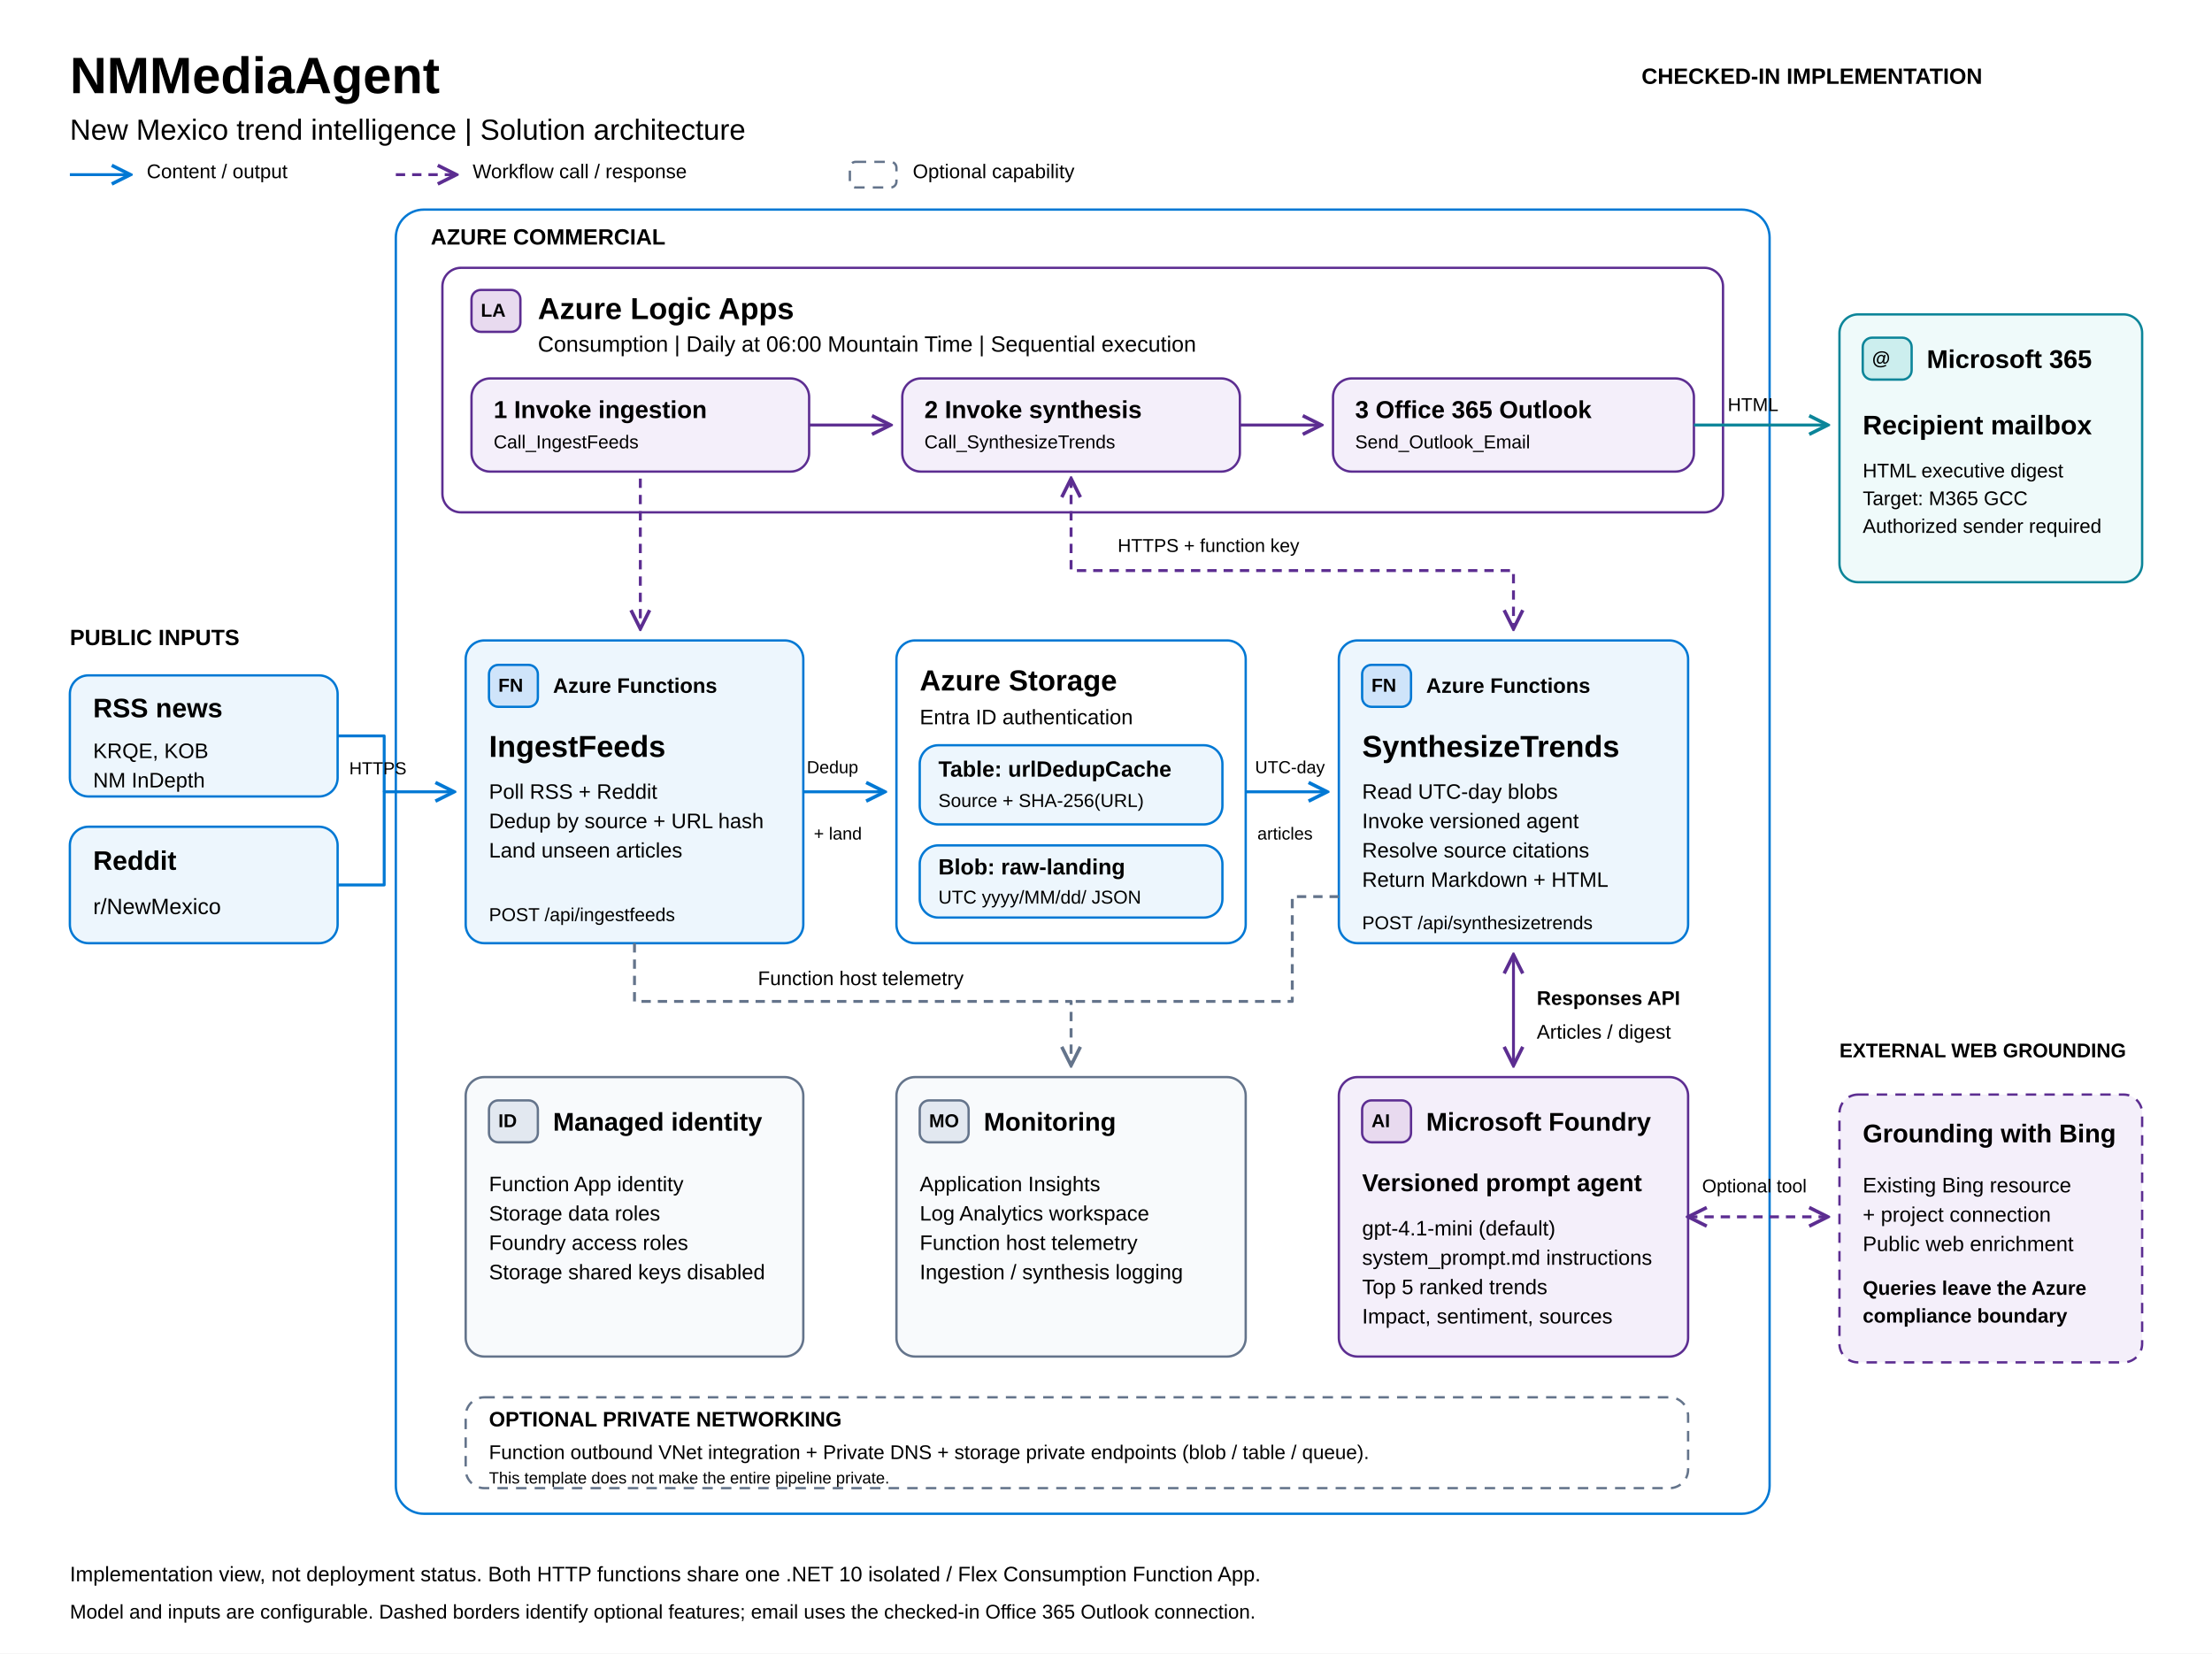
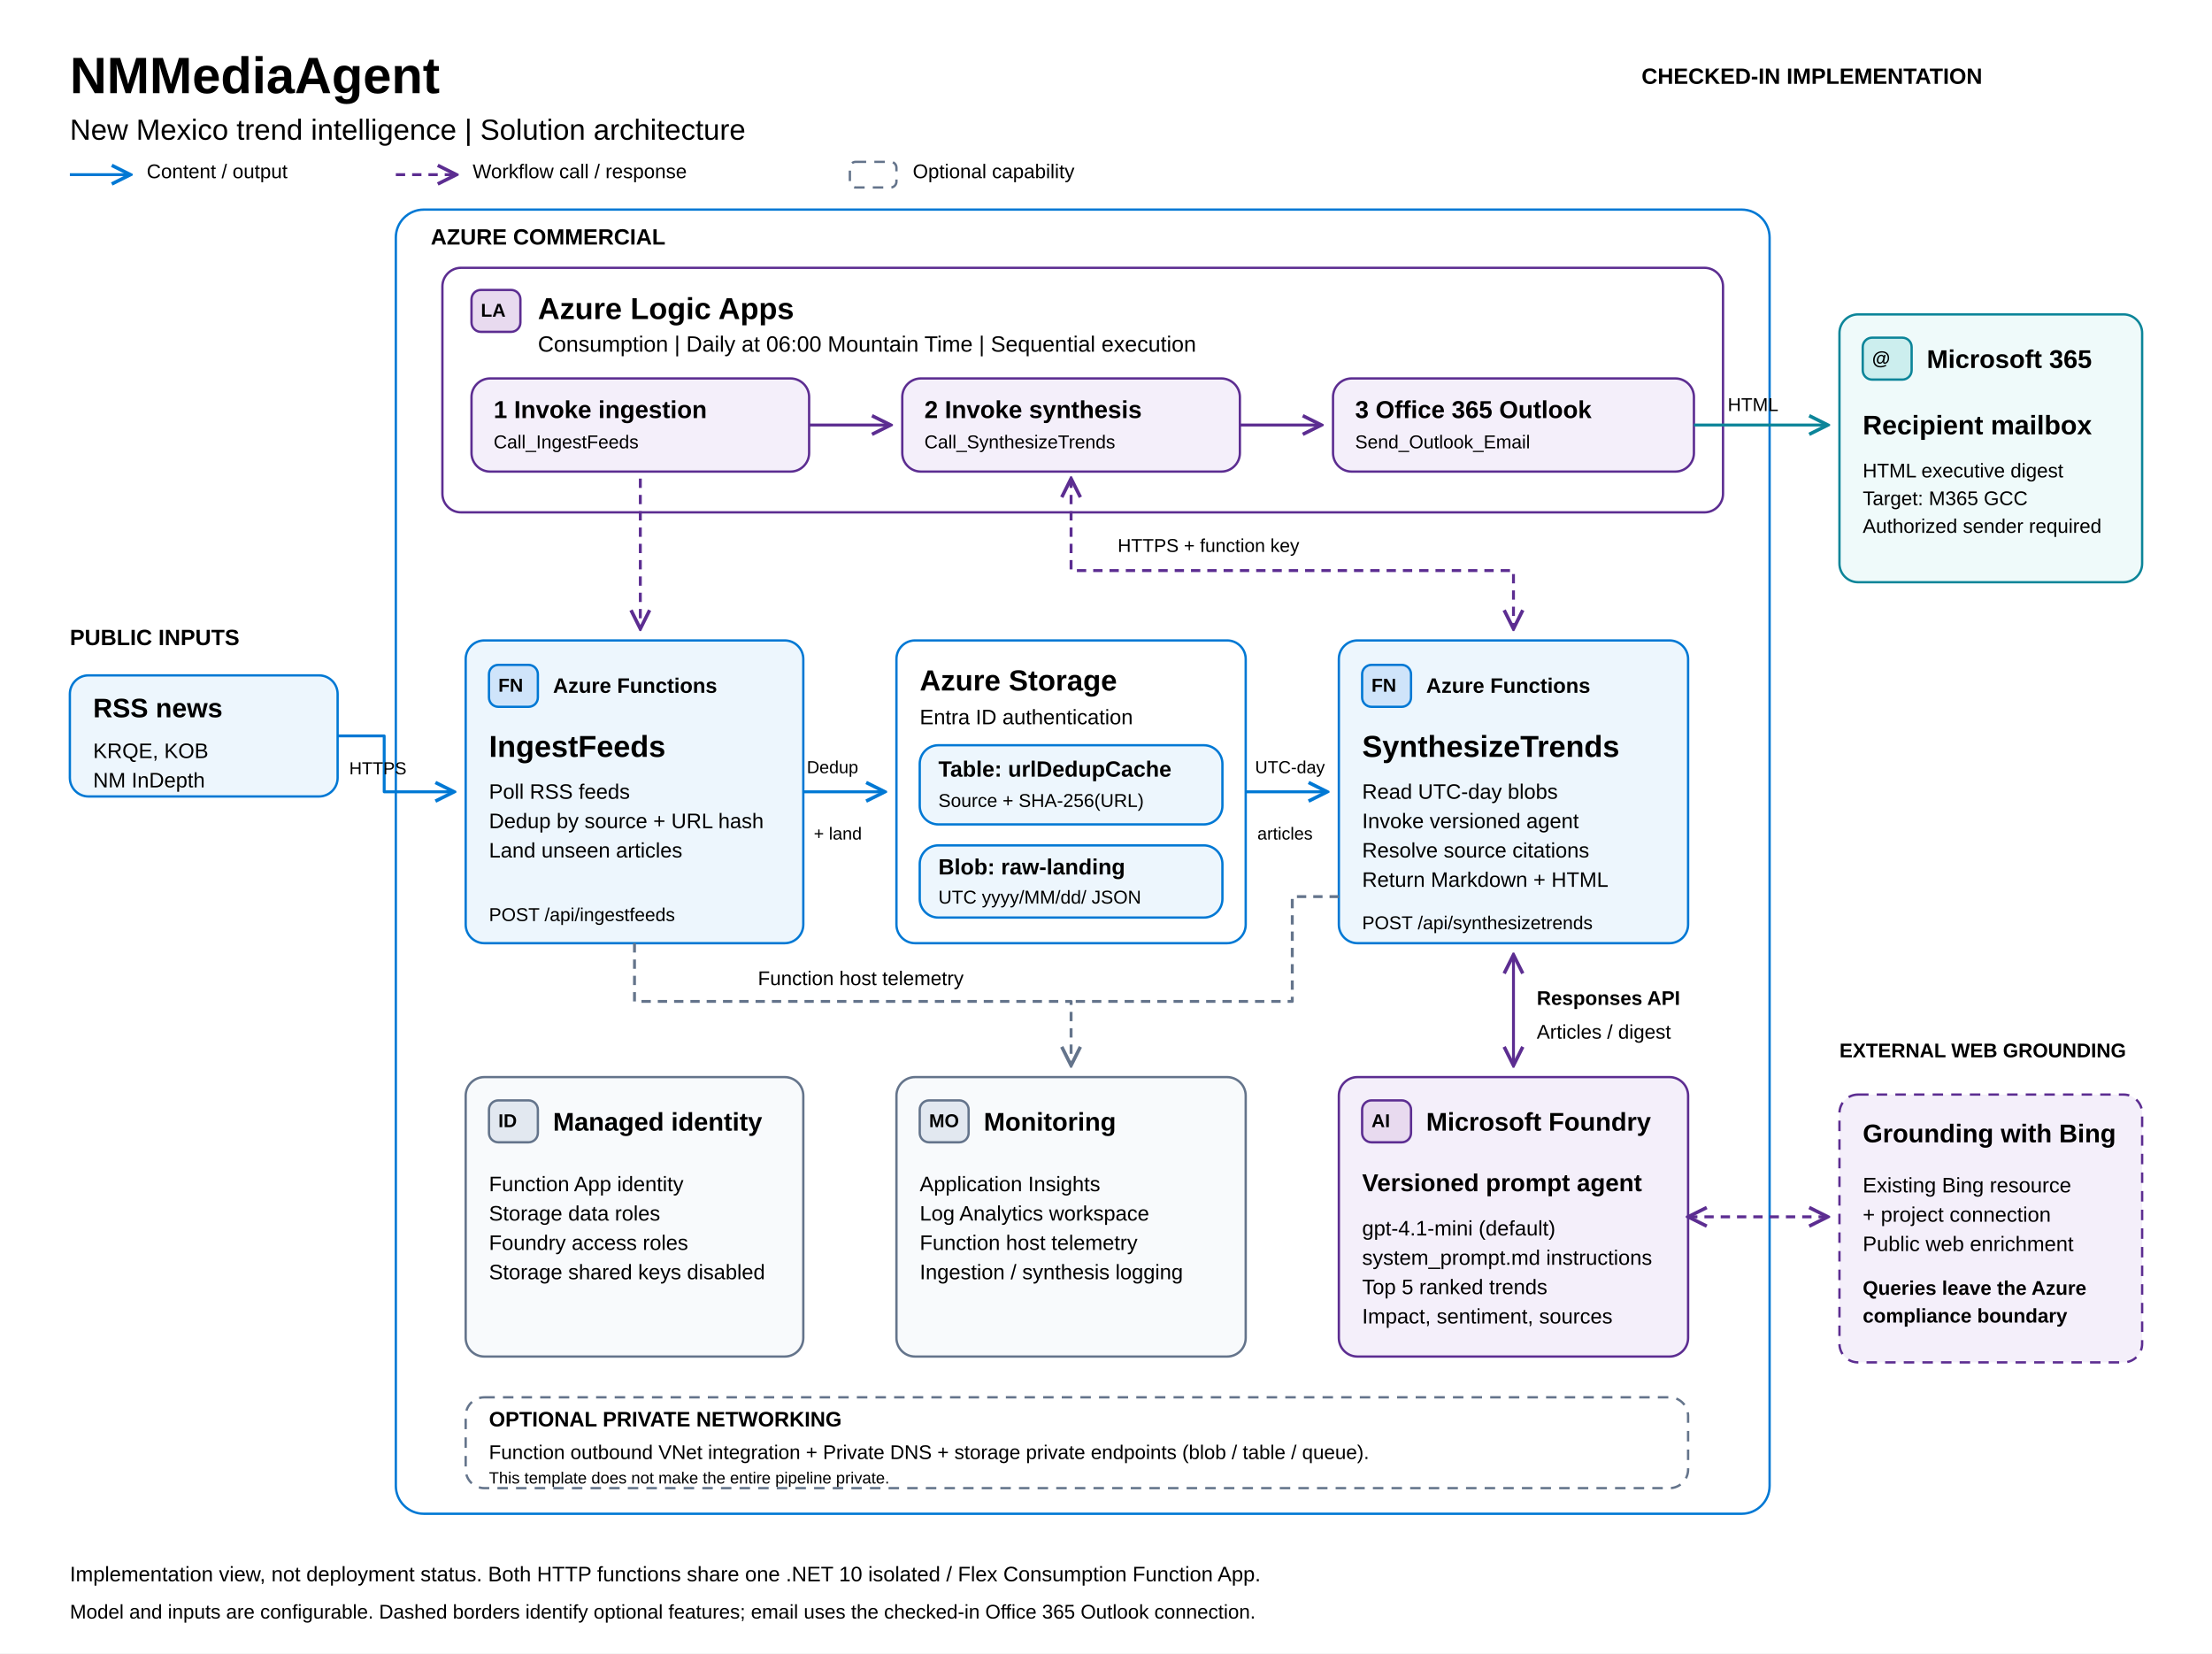
<svg xmlns="http://www.w3.org/2000/svg" width="1900" height="1420" viewBox="0 0 1900 1420" role="img" aria-labelledby="title desc">
  <defs>
    <marker id="arrow-0078D4" viewBox="0 0 10 10" refX="9" refY="5" markerWidth="8" markerHeight="8" orient="auto-start-reverse">
      <path d="M 1 1 L 9 5 L 1 9" fill="none" stroke="#0078D4" stroke-width="1.5" />
    </marker>
    <marker id="arrow-5C2D91" viewBox="0 0 10 10" refX="9" refY="5" markerWidth="8" markerHeight="8" orient="auto-start-reverse">
      <path d="M 1 1 L 9 5 L 1 9" fill="none" stroke="#5C2D91" stroke-width="1.5" />
    </marker>
    <marker id="arrow-0C8599" viewBox="0 0 10 10" refX="9" refY="5" markerWidth="8" markerHeight="8" orient="auto-start-reverse">
      <path d="M 1 1 L 9 5 L 1 9" fill="none" stroke="#0C8599" stroke-width="1.5" />
    </marker>
    <marker id="arrow-64748B" viewBox="0 0 10 10" refX="9" refY="5" markerWidth="8" markerHeight="8" orient="auto-start-reverse">
      <path d="M 1 1 L 9 5 L 1 9" fill="none" stroke="#64748B" stroke-width="1.5" />
    </marker>
  </defs>
  <rect width="1900" height="1420" fill="#FFFFFF" />
  <g font-family="Segoe UI, Arial, sans-serif">
    <rect id="nm-000" x="340" y="180" width="1180" height="1120" rx="24" fill="none" stroke="#0078D4" stroke-width="2" />
    <rect id="nm-001" x="380" y="230" width="1100" height="210" rx="16" fill="none" stroke="#5C2D91" stroke-width="2" />
    <rect id="nm-002" x="770" y="550" width="300" height="260" rx="16" fill="none" stroke="#0078D4" stroke-width="2" />
    <rect id="nm-003" x="400" y="1200" width="1050" height="78" rx="16" fill="none" stroke="#64748B" stroke-width="2" stroke-dasharray="9 7" />
    <rect id="nm-004" x="60" y="580" width="230" height="104" rx="16" fill="#EDF6FD" stroke="#0078D4" stroke-width="2" />
-     <rect id="nm-005" x="60" y="710" width="230" height="100" rx="16" fill="#EDF6FD" stroke="#0078D4" stroke-width="2" />
-     <rect id="nm-006" x="400" y="550" width="290" height="260" rx="16" fill="#EDF6FD" stroke="#0078D4" stroke-width="2" />
-     <rect id="nm-007" x="790" y="640" width="260" height="68" rx="16" fill="#EDF6FD" stroke="#0078D4" stroke-width="2" />
-     <rect id="nm-008" x="790" y="726" width="260" height="62" rx="16" fill="#EDF6FD" stroke="#0078D4" stroke-width="2" />
-     <rect id="nm-009" x="1150" y="550" width="300" height="260" rx="16" fill="#EDF6FD" stroke="#0078D4" stroke-width="2" />
-     <rect id="nm-010" x="1150" y="925" width="300" height="240" rx="16" fill="#F4EFFA" stroke="#5C2D91" stroke-width="2" />
-     <rect id="nm-011" x="400" y="925" width="290" height="240" rx="16" fill="#F8FAFC" stroke="#64748B" stroke-width="2" />
-     <rect id="nm-012" x="770" y="925" width="300" height="240" rx="16" fill="#F8FAFC" stroke="#64748B" stroke-width="2" />
-     <rect id="nm-013" x="1580" y="270" width="260" height="230" rx="16" fill="#EFFAFA" stroke="#0C8599" stroke-width="2" />
-     <rect id="nm-014" x="1580" y="940" width="260" height="230" rx="16" fill="#F4EFFA" stroke="#5C2D91" stroke-width="2" stroke-dasharray="9 7" />
-     <rect id="nm-015" x="405" y="325" width="290" height="80" rx="16" fill="#F4EFFA" stroke="#5C2D91" stroke-width="2" />
-     <rect id="nm-016" x="775" y="325" width="290" height="80" rx="16" fill="#F4EFFA" stroke="#5C2D91" stroke-width="2" />
-     <rect id="nm-017" x="1145" y="325" width="310" height="80" rx="16" fill="#F4EFFA" stroke="#5C2D91" stroke-width="2" />
-     <polyline id="nm-018" points="695,365 765,365" fill="none" stroke="#5C2D91" stroke-width="2.5" stroke-linejoin="round" marker-end="url(#arrow-5C2D91)" />
-     <polyline id="nm-019" points="1065,365 1135,365" fill="none" stroke="#5C2D91" stroke-width="2.5" stroke-linejoin="round" marker-end="url(#arrow-5C2D91)" />
-     <polyline id="nm-020" points="550,411 550,540" fill="none" stroke="#5C2D91" stroke-width="2.5" stroke-linejoin="round" stroke-dasharray="8 6" marker-end="url(#arrow-5C2D91)" />
-     <polyline id="nm-021" points="920,411 920,490 1300,490 1300,540" fill="none" stroke="#5C2D91" stroke-width="2.5" stroke-linejoin="round" stroke-dasharray="8 6" marker-end="url(#arrow-5C2D91)" marker-start="url(#arrow-5C2D91)" />
-     <polyline id="nm-022" points="1455,365 1570,365" fill="none" stroke="#0C8599" stroke-width="2.5" stroke-linejoin="round" marker-end="url(#arrow-0C8599)" />
-     <polyline id="nm-023" points="290,632 330,632 330,680" fill="none" stroke="#0078D4" stroke-width="2.5" stroke-linejoin="round" />
-     <polyline id="nm-024" points="290,760 330,760 330,680 390,680" fill="none" stroke="#0078D4" stroke-width="2.5" stroke-linejoin="round" marker-end="url(#arrow-0078D4)" />
-     <polyline id="nm-025" points="690,680 760,680" fill="none" stroke="#0078D4" stroke-width="2.5" stroke-linejoin="round" marker-end="url(#arrow-0078D4)" />
-     <polyline id="nm-026" points="1070,680 1140,680" fill="none" stroke="#0078D4" stroke-width="2.5" stroke-linejoin="round" marker-end="url(#arrow-0078D4)" />
-     <polyline id="nm-027" points="1300,820 1300,915" fill="none" stroke="#5C2D91" stroke-width="2.5" stroke-linejoin="round" marker-end="url(#arrow-5C2D91)" marker-start="url(#arrow-5C2D91)" />
-     <polyline id="nm-028" points="1450,1045 1570,1045" fill="none" stroke="#5C2D91" stroke-width="2.5" stroke-linejoin="round" stroke-dasharray="8 6" marker-end="url(#arrow-5C2D91)" marker-start="url(#arrow-5C2D91)" />
-     <polyline id="nm-029" points="545,810 545,860 920,860 920,915" fill="none" stroke="#64748B" stroke-width="2.5" stroke-linejoin="round" stroke-dasharray="8 6" marker-end="url(#arrow-64748B)" />
-     <polyline id="nm-030" points="1150,770 1110,770 1110,860 920,860" fill="none" stroke="#64748B" stroke-width="2.5" stroke-linejoin="round" stroke-dasharray="8 6" />
-     <text id="nm-031" x="60" y="80" font-size="44" font-weight="700" fill="#000000">
+     <rect id="nm-005" x="400" y="550" width="290" height="260" rx="16" fill="#EDF6FD" stroke="#0078D4" stroke-width="2" />
+     <rect id="nm-006" x="790" y="640" width="260" height="68" rx="16" fill="#EDF6FD" stroke="#0078D4" stroke-width="2" />
+     <rect id="nm-007" x="790" y="726" width="260" height="62" rx="16" fill="#EDF6FD" stroke="#0078D4" stroke-width="2" />
+     <rect id="nm-008" x="1150" y="550" width="300" height="260" rx="16" fill="#EDF6FD" stroke="#0078D4" stroke-width="2" />
+     <rect id="nm-009" x="1150" y="925" width="300" height="240" rx="16" fill="#F4EFFA" stroke="#5C2D91" stroke-width="2" />
+     <rect id="nm-010" x="400" y="925" width="290" height="240" rx="16" fill="#F8FAFC" stroke="#64748B" stroke-width="2" />
+     <rect id="nm-011" x="770" y="925" width="300" height="240" rx="16" fill="#F8FAFC" stroke="#64748B" stroke-width="2" />
+     <rect id="nm-012" x="1580" y="270" width="260" height="230" rx="16" fill="#EFFAFA" stroke="#0C8599" stroke-width="2" />
+     <rect id="nm-013" x="1580" y="940" width="260" height="230" rx="16" fill="#F4EFFA" stroke="#5C2D91" stroke-width="2" stroke-dasharray="9 7" />
+     <rect id="nm-014" x="405" y="325" width="290" height="80" rx="16" fill="#F4EFFA" stroke="#5C2D91" stroke-width="2" />
+     <rect id="nm-015" x="775" y="325" width="290" height="80" rx="16" fill="#F4EFFA" stroke="#5C2D91" stroke-width="2" />
+     <rect id="nm-016" x="1145" y="325" width="310" height="80" rx="16" fill="#F4EFFA" stroke="#5C2D91" stroke-width="2" />
+     <polyline id="nm-017" points="695,365 765,365" fill="none" stroke="#5C2D91" stroke-width="2.5" stroke-linejoin="round" marker-end="url(#arrow-5C2D91)" />
+     <polyline id="nm-018" points="1065,365 1135,365" fill="none" stroke="#5C2D91" stroke-width="2.5" stroke-linejoin="round" marker-end="url(#arrow-5C2D91)" />
+     <polyline id="nm-019" points="550,411 550,540" fill="none" stroke="#5C2D91" stroke-width="2.5" stroke-linejoin="round" stroke-dasharray="8 6" marker-end="url(#arrow-5C2D91)" />
+     <polyline id="nm-020" points="920,411 920,490 1300,490 1300,540" fill="none" stroke="#5C2D91" stroke-width="2.5" stroke-linejoin="round" stroke-dasharray="8 6" marker-end="url(#arrow-5C2D91)" marker-start="url(#arrow-5C2D91)" />
+     <polyline id="nm-021" points="1455,365 1570,365" fill="none" stroke="#0C8599" stroke-width="2.5" stroke-linejoin="round" marker-end="url(#arrow-0C8599)" />
+     <polyline id="nm-022" points="290,632 330,632 330,680 390,680" fill="none" stroke="#0078D4" stroke-width="2.5" stroke-linejoin="round" marker-end="url(#arrow-0078D4)" />
+     <polyline id="nm-023" points="690,680 760,680" fill="none" stroke="#0078D4" stroke-width="2.5" stroke-linejoin="round" marker-end="url(#arrow-0078D4)" />
+     <polyline id="nm-024" points="1070,680 1140,680" fill="none" stroke="#0078D4" stroke-width="2.5" stroke-linejoin="round" marker-end="url(#arrow-0078D4)" />
+     <polyline id="nm-025" points="1300,820 1300,915" fill="none" stroke="#5C2D91" stroke-width="2.5" stroke-linejoin="round" marker-end="url(#arrow-5C2D91)" marker-start="url(#arrow-5C2D91)" />
+     <polyline id="nm-026" points="1450,1045 1570,1045" fill="none" stroke="#5C2D91" stroke-width="2.5" stroke-linejoin="round" stroke-dasharray="8 6" marker-end="url(#arrow-5C2D91)" marker-start="url(#arrow-5C2D91)" />
+     <polyline id="nm-027" points="545,810 545,860 920,860 920,915" fill="none" stroke="#64748B" stroke-width="2.5" stroke-linejoin="round" stroke-dasharray="8 6" marker-end="url(#arrow-64748B)" />
+     <polyline id="nm-028" points="1150,770 1110,770 1110,860 920,860" fill="none" stroke="#64748B" stroke-width="2.5" stroke-linejoin="round" stroke-dasharray="8 6" />
+     <text id="nm-029" x="60" y="80" font-size="44" font-weight="700" fill="#000000">
      <tspan x="60" dy="0">NMMediaAgent</tspan>
    </text>
-     <text id="nm-032" x="60" y="120" font-size="25" font-weight="400" fill="#000000">
+     <text id="nm-030" x="60" y="120" font-size="25" font-weight="400" fill="#000000">
      <tspan x="60" dy="0">New Mexico trend intelligence | Solution architecture</tspan>
    </text>
-     <text id="nm-033" x="1410" y="72" font-size="19" font-weight="700" fill="#000000">
+     <text id="nm-031" x="1410" y="72" font-size="19" font-weight="700" fill="#000000">
      <tspan x="1410" dy="0">CHECKED-IN IMPLEMENTATION</tspan>
    </text>
-     <polyline id="nm-034" points="60,150 112,150" fill="none" stroke="#0078D4" stroke-width="2.5" stroke-linejoin="round" marker-end="url(#arrow-0078D4)" />
-     <text id="nm-035" x="126" y="153" font-size="17" font-weight="400" fill="#000000">
+     <polyline id="nm-032" points="60,150 112,150" fill="none" stroke="#0078D4" stroke-width="2.5" stroke-linejoin="round" marker-end="url(#arrow-0078D4)" />
+     <text id="nm-033" x="126" y="153" font-size="17" font-weight="400" fill="#000000">
      <tspan x="126" dy="0">Content / output</tspan>
    </text>
-     <polyline id="nm-036" points="340,150 392,150" fill="none" stroke="#5C2D91" stroke-width="2.5" stroke-linejoin="round" stroke-dasharray="8 6" marker-end="url(#arrow-5C2D91)" />
-     <text id="nm-037" x="406" y="153" font-size="17" font-weight="400" fill="#000000">
+     <polyline id="nm-034" points="340,150 392,150" fill="none" stroke="#5C2D91" stroke-width="2.5" stroke-linejoin="round" stroke-dasharray="8 6" marker-end="url(#arrow-5C2D91)" />
+     <text id="nm-035" x="406" y="153" font-size="17" font-weight="400" fill="#000000">
      <tspan x="406" dy="0">Workflow call / response</tspan>
    </text>
-     <rect id="nm-038" x="730" y="139" width="40" height="22" rx="5" fill="none" stroke="#64748B" stroke-width="2" stroke-dasharray="9 7" />
-     <text id="nm-039" x="784" y="153" font-size="17" font-weight="400" fill="#000000">
+     <rect id="nm-036" x="730" y="139" width="40" height="22" rx="5" fill="none" stroke="#64748B" stroke-width="2" stroke-dasharray="9 7" />
+     <text id="nm-037" x="784" y="153" font-size="17" font-weight="400" fill="#000000">
      <tspan x="784" dy="0">Optional capability</tspan>
    </text>
-     <text id="nm-040" x="370" y="210" font-size="19" font-weight="700" fill="#000000">
+     <text id="nm-038" x="370" y="210" font-size="19" font-weight="700" fill="#000000">
      <tspan x="370" dy="0">AZURE COMMERCIAL</tspan>
    </text>
-     <rect id="nm-041" x="405" y="249" width="42" height="36" rx="8" fill="#E8DAEF" stroke="#5C2D91" stroke-width="2" />
-     <text id="nm-042" x="413" y="272" font-size="16" font-weight="700" fill="#000000">
+     <rect id="nm-039" x="405" y="249" width="42" height="36" rx="8" fill="#E8DAEF" stroke="#5C2D91" stroke-width="2" />
+     <text id="nm-040" x="413" y="272" font-size="16" font-weight="700" fill="#000000">
      <tspan x="413" dy="0">LA</tspan>
    </text>
-     <text id="nm-043" x="462" y="274" font-size="26" font-weight="700" fill="#000000">
+     <text id="nm-041" x="462" y="274" font-size="26" font-weight="700" fill="#000000">
      <tspan x="462" dy="0">Azure Logic Apps</tspan>
    </text>
-     <text id="nm-044" x="462" y="302" font-size="19" font-weight="400" fill="#000000">
+     <text id="nm-042" x="462" y="302" font-size="19" font-weight="400" fill="#000000">
      <tspan x="462" dy="0">Consumption | Daily at 06:00 Mountain Time | Sequential execution</tspan>
    </text>
-     <text id="nm-045" x="424" y="359" font-size="21" font-weight="700" fill="#000000" data-region="405,325,290,80">
+     <text id="nm-043" x="424" y="359" font-size="21" font-weight="700" fill="#000000" data-region="405,325,290,80">
      <tspan x="424" dy="0">1  Invoke ingestion</tspan>
    </text>
-     <text id="nm-046" x="424" y="385" font-size="16" font-weight="400" fill="#000000" data-region="405,325,290,80">
+     <text id="nm-044" x="424" y="385" font-size="16" font-weight="400" fill="#000000" data-region="405,325,290,80">
      <tspan x="424" dy="0">Call_IngestFeeds</tspan>
    </text>
-     <text id="nm-047" x="794" y="359" font-size="21" font-weight="700" fill="#000000" data-region="775,325,290,80">
+     <text id="nm-045" x="794" y="359" font-size="21" font-weight="700" fill="#000000" data-region="775,325,290,80">
      <tspan x="794" dy="0">2  Invoke synthesis</tspan>
    </text>
-     <text id="nm-048" x="794" y="385" font-size="16" font-weight="400" fill="#000000" data-region="775,325,290,80">
+     <text id="nm-046" x="794" y="385" font-size="16" font-weight="400" fill="#000000" data-region="775,325,290,80">
      <tspan x="794" dy="0">Call_SynthesizeTrends</tspan>
    </text>
-     <text id="nm-049" x="1164" y="359" font-size="21" font-weight="700" fill="#000000" data-region="1145,325,310,80">
+     <text id="nm-047" x="1164" y="359" font-size="21" font-weight="700" fill="#000000" data-region="1145,325,310,80">
      <tspan x="1164" dy="0">3  Office 365 Outlook</tspan>
    </text>
-     <text id="nm-050" x="1164" y="385" font-size="16" font-weight="400" fill="#000000" data-region="1145,325,310,80">
+     <text id="nm-048" x="1164" y="385" font-size="16" font-weight="400" fill="#000000" data-region="1145,325,310,80">
      <tspan x="1164" dy="0">Send_Outlook_Email</tspan>
    </text>
-     <text id="nm-051" x="960" y="474" font-size="16" font-weight="400" fill="#000000">
+     <text id="nm-049" x="960" y="474" font-size="16" font-weight="400" fill="#000000">
      <tspan x="960" dy="0">HTTPS + function key</tspan>
    </text>
-     <text id="nm-052" x="1484" y="353" font-size="16" font-weight="400" fill="#000000">
+     <text id="nm-050" x="1484" y="353" font-size="16" font-weight="400" fill="#000000">
      <tspan x="1484" dy="0">HTML</tspan>
    </text>
-     <text id="nm-053" x="60" y="554" font-size="19" font-weight="700" fill="#000000">
+     <text id="nm-051" x="60" y="554" font-size="19" font-weight="700" fill="#000000">
      <tspan x="60" dy="0">PUBLIC INPUTS</tspan>
    </text>
-     <text id="nm-054" x="80" y="616" font-size="23" font-weight="700" fill="#000000" data-region="60,580,230,104">
+     <text id="nm-052" x="80" y="616" font-size="23" font-weight="700" fill="#000000" data-region="60,580,230,104">
      <tspan x="80" dy="0">RSS news</tspan>
    </text>
-     <text id="nm-055" x="80" y="651" font-size="18" font-weight="400" fill="#000000" data-region="60,580,230,104">
+     <text id="nm-053" x="80" y="651" font-size="18" font-weight="400" fill="#000000" data-region="60,580,230,104">
      <tspan x="80" dy="0">KRQE, KOB</tspan>
      <tspan x="80" dy="25.2">NM InDepth</tspan>
    </text>
-     <text id="nm-056" x="80" y="747" font-size="23" font-weight="700" fill="#000000" data-region="60,710,230,100">
-       <tspan x="80" dy="0">Reddit</tspan>
-     </text>
-     <text id="nm-057" x="80" y="785" font-size="19" font-weight="400" fill="#000000" data-region="60,710,230,100">
-       <tspan x="80" dy="0">r/NewMexico</tspan>
-     </text>
-     <text id="nm-058" x="300" y="665" font-size="15" font-weight="400" fill="#000000">
+     <text id="nm-054" x="300" y="665" font-size="15" font-weight="400" fill="#000000">
      <tspan x="300" dy="0">HTTPS</tspan>
    </text>
-     <rect id="nm-059" x="420" y="571" width="42" height="36" rx="8" fill="#CFE4FA" stroke="#0078D4" stroke-width="2" />
-     <text id="nm-060" x="428" y="594" font-size="16" font-weight="700" fill="#000000">
+     <rect id="nm-055" x="420" y="571" width="42" height="36" rx="8" fill="#CFE4FA" stroke="#0078D4" stroke-width="2" />
+     <text id="nm-056" x="428" y="594" font-size="16" font-weight="700" fill="#000000">
      <tspan x="428" dy="0">FN</tspan>
    </text>
-     <text id="nm-061" x="475" y="595" font-size="18" font-weight="700" fill="#000000" data-region="400,550,290,260">
+     <text id="nm-057" x="475" y="595" font-size="18" font-weight="700" fill="#000000" data-region="400,550,290,260">
      <tspan x="475" dy="0">Azure Functions</tspan>
    </text>
-     <text id="nm-062" x="420" y="650" font-size="26" font-weight="700" fill="#000000" data-region="400,550,290,260">
+     <text id="nm-058" x="420" y="650" font-size="26" font-weight="700" fill="#000000" data-region="400,550,290,260">
      <tspan x="420" dy="0">IngestFeeds</tspan>
    </text>
-     <text id="nm-063" x="420" y="686" font-size="18" font-weight="400" fill="#000000" data-region="400,550,290,260">
-       <tspan x="420" dy="0">Poll RSS + Reddit</tspan>
+     <text id="nm-059" x="420" y="686" font-size="18" font-weight="400" fill="#000000" data-region="400,550,290,260">
+       <tspan x="420" dy="0">Poll RSS feeds</tspan>
      <tspan x="420" dy="25.2">Dedup by source + URL hash</tspan>
      <tspan x="420" dy="25.2">Land unseen articles</tspan>
    </text>
-     <text id="nm-064" x="420" y="791" font-size="16" font-weight="400" fill="#000000" data-region="400,550,290,260">
+     <text id="nm-060" x="420" y="791" font-size="16" font-weight="400" fill="#000000" data-region="400,550,290,260">
      <tspan x="420" dy="0">POST /api/ingestfeeds</tspan>
    </text>
-     <text id="nm-065" x="790" y="593" font-size="25" font-weight="700" fill="#000000" data-region="770,550,300,260">
+     <text id="nm-061" x="790" y="593" font-size="25" font-weight="700" fill="#000000" data-region="770,550,300,260">
      <tspan x="790" dy="0">Azure Storage</tspan>
    </text>
-     <text id="nm-066" x="790" y="622" font-size="18" font-weight="400" fill="#000000" data-region="770,550,300,260">
+     <text id="nm-062" x="790" y="622" font-size="18" font-weight="400" fill="#000000" data-region="770,550,300,260">
      <tspan x="790" dy="0">Entra ID authentication</tspan>
    </text>
-     <text id="nm-067" x="806" y="667" font-size="19" font-weight="700" fill="#000000" data-region="790,640,260,68">
+     <text id="nm-063" x="806" y="667" font-size="19" font-weight="700" fill="#000000" data-region="790,640,260,68">
      <tspan x="806" dy="0">Table: urlDedupCache</tspan>
    </text>
-     <text id="nm-068" x="806" y="693" font-size="16" font-weight="400" fill="#000000" data-region="790,640,260,68">
+     <text id="nm-064" x="806" y="693" font-size="16" font-weight="400" fill="#000000" data-region="790,640,260,68">
      <tspan x="806" dy="0">Source + SHA-256(URL)</tspan>
    </text>
-     <text id="nm-069" x="806" y="751" font-size="19" font-weight="700" fill="#000000" data-region="790,726,260,62">
+     <text id="nm-065" x="806" y="751" font-size="19" font-weight="700" fill="#000000" data-region="790,726,260,62">
      <tspan x="806" dy="0">Blob: raw-landing</tspan>
    </text>
-     <text id="nm-070" x="806" y="776" font-size="16" font-weight="400" fill="#000000" data-region="790,726,260,62">
+     <text id="nm-066" x="806" y="776" font-size="16" font-weight="400" fill="#000000" data-region="790,726,260,62">
      <tspan x="806" dy="0">UTC yyyy/MM/dd/ JSON</tspan>
    </text>
-     <text id="nm-071" x="693" y="664" font-size="15" font-weight="400" fill="#000000">
+     <text id="nm-067" x="693" y="664" font-size="15" font-weight="400" fill="#000000">
      <tspan x="693" dy="0">Dedup</tspan>
    </text>
-     <text id="nm-072" x="699" y="721" font-size="15" font-weight="400" fill="#000000">
+     <text id="nm-068" x="699" y="721" font-size="15" font-weight="400" fill="#000000">
      <tspan x="699" dy="0">+ land</tspan>
    </text>
-     <text id="nm-073" x="1078" y="664" font-size="15" font-weight="400" fill="#000000">
+     <text id="nm-069" x="1078" y="664" font-size="15" font-weight="400" fill="#000000">
      <tspan x="1078" dy="0">UTC-day</tspan>
    </text>
-     <text id="nm-074" x="1080" y="721" font-size="15" font-weight="400" fill="#000000">
+     <text id="nm-070" x="1080" y="721" font-size="15" font-weight="400" fill="#000000">
      <tspan x="1080" dy="0">articles</tspan>
    </text>
-     <rect id="nm-075" x="1170" y="571" width="42" height="36" rx="8" fill="#CFE4FA" stroke="#0078D4" stroke-width="2" />
-     <text id="nm-076" x="1178" y="594" font-size="16" font-weight="700" fill="#000000">
+     <rect id="nm-071" x="1170" y="571" width="42" height="36" rx="8" fill="#CFE4FA" stroke="#0078D4" stroke-width="2" />
+     <text id="nm-072" x="1178" y="594" font-size="16" font-weight="700" fill="#000000">
      <tspan x="1178" dy="0">FN</tspan>
    </text>
-     <text id="nm-077" x="1225" y="595" font-size="18" font-weight="700" fill="#000000" data-region="1150,550,300,260">
+     <text id="nm-073" x="1225" y="595" font-size="18" font-weight="700" fill="#000000" data-region="1150,550,300,260">
      <tspan x="1225" dy="0">Azure Functions</tspan>
    </text>
-     <text id="nm-078" x="1170" y="650" font-size="26" font-weight="700" fill="#000000" data-region="1150,550,300,260">
+     <text id="nm-074" x="1170" y="650" font-size="26" font-weight="700" fill="#000000" data-region="1150,550,300,260">
      <tspan x="1170" dy="0">SynthesizeTrends</tspan>
    </text>
-     <text id="nm-079" x="1170" y="686" font-size="18" font-weight="400" fill="#000000" data-region="1150,550,300,260">
+     <text id="nm-075" x="1170" y="686" font-size="18" font-weight="400" fill="#000000" data-region="1150,550,300,260">
      <tspan x="1170" dy="0">Read UTC-day blobs</tspan>
      <tspan x="1170" dy="25.2">Invoke versioned agent</tspan>
      <tspan x="1170" dy="25.2">Resolve source citations</tspan>
      <tspan x="1170" dy="25.2">Return Markdown + HTML</tspan>
    </text>
-     <text id="nm-080" x="1170" y="798" font-size="16" font-weight="400" fill="#000000" data-region="1150,550,300,260">
+     <text id="nm-076" x="1170" y="798" font-size="16" font-weight="400" fill="#000000" data-region="1150,550,300,260">
      <tspan x="1170" dy="0">POST /api/synthesizetrends</tspan>
    </text>
-     <text id="nm-081" x="1320" y="863" font-size="17" font-weight="700" fill="#000000">
+     <text id="nm-077" x="1320" y="863" font-size="17" font-weight="700" fill="#000000">
      <tspan x="1320" dy="0">Responses API</tspan>
    </text>
-     <text id="nm-082" x="1320" y="892" font-size="17" font-weight="400" fill="#000000">
+     <text id="nm-078" x="1320" y="892" font-size="17" font-weight="400" fill="#000000">
      <tspan x="1320" dy="0">Articles / digest</tspan>
    </text>
-     <rect id="nm-083" x="1170" y="945" width="42" height="36" rx="8" fill="#E8DAEF" stroke="#5C2D91" stroke-width="2" />
-     <text id="nm-084" x="1178" y="968" font-size="16" font-weight="700" fill="#000000">
+     <rect id="nm-079" x="1170" y="945" width="42" height="36" rx="8" fill="#E8DAEF" stroke="#5C2D91" stroke-width="2" />
+     <text id="nm-080" x="1178" y="968" font-size="16" font-weight="700" fill="#000000">
      <tspan x="1178" dy="0">AI</tspan>
    </text>
-     <text id="nm-085" x="1225" y="971" font-size="22" font-weight="700" fill="#000000" data-region="1150,925,300,240">
+     <text id="nm-081" x="1225" y="971" font-size="22" font-weight="700" fill="#000000" data-region="1150,925,300,240">
      <tspan x="1225" dy="0">Microsoft Foundry</tspan>
    </text>
-     <text id="nm-086" x="1170" y="1023" font-size="21" font-weight="700" fill="#000000" data-region="1150,925,300,240">
+     <text id="nm-082" x="1170" y="1023" font-size="21" font-weight="700" fill="#000000" data-region="1150,925,300,240">
      <tspan x="1170" dy="0">Versioned prompt agent</tspan>
    </text>
-     <text id="nm-087" x="1170" y="1061" font-size="18" font-weight="400" fill="#000000" data-region="1150,925,300,240">
+     <text id="nm-083" x="1170" y="1061" font-size="18" font-weight="400" fill="#000000" data-region="1150,925,300,240">
      <tspan x="1170" dy="0">gpt-4.1-mini (default)</tspan>
      <tspan x="1170" dy="25.2">system_prompt.md instructions</tspan>
      <tspan x="1170" dy="25.2">Top 5 ranked trends</tspan>
      <tspan x="1170" dy="25.2">Impact, sentiment, sources</tspan>
    </text>
-     <rect id="nm-088" x="1600" y="290" width="42" height="36" rx="8" fill="#CCEEEE" stroke="#0C8599" stroke-width="2" />
-     <text id="nm-089" x="1608" y="313" font-size="16" font-weight="700" fill="#000000">
+     <rect id="nm-084" x="1600" y="290" width="42" height="36" rx="8" fill="#CCEEEE" stroke="#0C8599" stroke-width="2" />
+     <text id="nm-085" x="1608" y="313" font-size="16" font-weight="700" fill="#000000">
      <tspan x="1608" dy="0">@</tspan>
    </text>
-     <text id="nm-090" x="1655" y="316" font-size="22" font-weight="700" fill="#000000" data-region="1580,270,260,230">
+     <text id="nm-086" x="1655" y="316" font-size="22" font-weight="700" fill="#000000" data-region="1580,270,260,230">
      <tspan x="1655" dy="0">Microsoft 365</tspan>
    </text>
-     <text id="nm-091" x="1600" y="373" font-size="23" font-weight="700" fill="#000000" data-region="1580,270,260,230">
+     <text id="nm-087" x="1600" y="373" font-size="23" font-weight="700" fill="#000000" data-region="1580,270,260,230">
      <tspan x="1600" dy="0">Recipient mailbox</tspan>
    </text>
-     <text id="nm-092" x="1600" y="410" font-size="17" font-weight="400" fill="#000000" data-region="1580,270,260,230">
+     <text id="nm-088" x="1600" y="410" font-size="17" font-weight="400" fill="#000000" data-region="1580,270,260,230">
      <tspan x="1600" dy="0">HTML executive digest</tspan>
      <tspan x="1600" dy="23.8">Target: M365 GCC</tspan>
      <tspan x="1600" dy="23.8">Authorized sender required</tspan>
    </text>
-     <text id="nm-093" x="1580" y="908" font-size="17" font-weight="700" fill="#000000">
+     <text id="nm-089" x="1580" y="908" font-size="17" font-weight="700" fill="#000000">
      <tspan x="1580" dy="0">EXTERNAL WEB GROUNDING</tspan>
    </text>
-     <text id="nm-094" x="1600" y="981" font-size="22" font-weight="700" fill="#000000" data-region="1580,940,260,230">
+     <text id="nm-090" x="1600" y="981" font-size="22" font-weight="700" fill="#000000" data-region="1580,940,260,230">
      <tspan x="1600" dy="0">Grounding with Bing</tspan>
    </text>
-     <text id="nm-095" x="1600" y="1024" font-size="18" font-weight="400" fill="#000000" data-region="1580,940,260,230">
+     <text id="nm-091" x="1600" y="1024" font-size="18" font-weight="400" fill="#000000" data-region="1580,940,260,230">
      <tspan x="1600" dy="0">Existing Bing resource</tspan>
      <tspan x="1600" dy="25.2">+ project connection</tspan>
      <tspan x="1600" dy="25.2">Public web enrichment</tspan>
    </text>
-     <text id="nm-096" x="1600" y="1112" font-size="17" font-weight="700" fill="#000000" data-region="1580,940,260,230">
+     <text id="nm-092" x="1600" y="1112" font-size="17" font-weight="700" fill="#000000" data-region="1580,940,260,230">
      <tspan x="1600" dy="0">Queries leave the Azure</tspan>
      <tspan x="1600" dy="23.8">compliance boundary</tspan>
    </text>
-     <text id="nm-097" x="1462" y="1024" font-size="16" font-weight="400" fill="#000000">
-       <tspan x="1462" dy="0">Optional tool</tspan>
-     </text>
-     <text id="nm-098" x="651" y="846" font-size="17" font-weight="400" fill="#000000">
+     <text id="nm-093" x="651" y="846" font-size="17" font-weight="400" fill="#000000">
      <tspan x="651" dy="0">Function host telemetry</tspan>
    </text>
-     <rect id="nm-099" x="420" y="945" width="42" height="36" rx="8" fill="#E2E8F0" stroke="#64748B" stroke-width="2" />
-     <text id="nm-100" x="428" y="968" font-size="16" font-weight="700" fill="#000000">
+     <rect id="nm-094" x="420" y="945" width="42" height="36" rx="8" fill="#E2E8F0" stroke="#64748B" stroke-width="2" />
+     <text id="nm-095" x="428" y="968" font-size="16" font-weight="700" fill="#000000">
      <tspan x="428" dy="0">ID</tspan>
    </text>
-     <text id="nm-101" x="475" y="971" font-size="22" font-weight="700" fill="#000000" data-region="400,925,290,240">
+     <text id="nm-096" x="475" y="971" font-size="22" font-weight="700" fill="#000000" data-region="400,925,290,240">
      <tspan x="475" dy="0">Managed identity</tspan>
    </text>
-     <text id="nm-102" x="420" y="1023" font-size="18" font-weight="400" fill="#000000" data-region="400,925,290,240">
+     <text id="nm-097" x="420" y="1023" font-size="18" font-weight="400" fill="#000000" data-region="400,925,290,240">
      <tspan x="420" dy="0">Function App identity</tspan>
      <tspan x="420" dy="25.2">Storage data roles</tspan>
      <tspan x="420" dy="25.2">Foundry access roles</tspan>
      <tspan x="420" dy="25.2">Storage shared keys disabled</tspan>
    </text>
-     <rect id="nm-103" x="790" y="945" width="42" height="36" rx="8" fill="#E2E8F0" stroke="#64748B" stroke-width="2" />
-     <text id="nm-104" x="798" y="968" font-size="16" font-weight="700" fill="#000000">
+     <rect id="nm-098" x="790" y="945" width="42" height="36" rx="8" fill="#E2E8F0" stroke="#64748B" stroke-width="2" />
+     <text id="nm-099" x="798" y="968" font-size="16" font-weight="700" fill="#000000">
      <tspan x="798" dy="0">MO</tspan>
    </text>
-     <text id="nm-105" x="845" y="971" font-size="22" font-weight="700" fill="#000000" data-region="770,925,300,240">
+     <text id="nm-100" x="845" y="971" font-size="22" font-weight="700" fill="#000000" data-region="770,925,300,240">
      <tspan x="845" dy="0">Monitoring</tspan>
    </text>
-     <text id="nm-106" x="790" y="1023" font-size="18" font-weight="400" fill="#000000" data-region="770,925,300,240">
+     <text id="nm-101" x="790" y="1023" font-size="18" font-weight="400" fill="#000000" data-region="770,925,300,240">
      <tspan x="790" dy="0">Application Insights</tspan>
      <tspan x="790" dy="25.2">Log Analytics workspace</tspan>
      <tspan x="790" dy="25.2">Function host telemetry</tspan>
      <tspan x="790" dy="25.2">Ingestion / synthesis logging</tspan>
    </text>
-     <text id="nm-107" x="420" y="1225" font-size="18" font-weight="700" fill="#000000" data-region="400,1200,1050,78">
+     <text id="nm-102" x="420" y="1225" font-size="18" font-weight="700" fill="#000000" data-region="400,1200,1050,78">
      <tspan x="420" dy="0">OPTIONAL PRIVATE NETWORKING</tspan>
    </text>
-     <text id="nm-108" x="420" y="1253" font-size="17" font-weight="400" fill="#000000" data-region="400,1200,1050,78">
+     <text id="nm-103" x="420" y="1253" font-size="17" font-weight="400" fill="#000000" data-region="400,1200,1050,78">
      <tspan x="420" dy="0">Function outbound VNet integration + Private DNS + storage private endpoints (blob / table / queue).</tspan>
    </text>
-     <text id="nm-109" x="420" y="1274" font-size="14" font-weight="400" fill="#000000" data-region="400,1200,1050,78">
+     <text id="nm-104" x="420" y="1274" font-size="14" font-weight="400" fill="#000000" data-region="400,1200,1050,78">
      <tspan x="420" dy="0">This template does not make the entire pipeline private.</tspan>
    </text>
-     <text id="nm-110" x="60" y="1358" font-size="18" font-weight="400" fill="#000000">
+     <text id="nm-105" x="60" y="1358" font-size="18" font-weight="400" fill="#000000">
      <tspan x="60" dy="0">Implementation view, not deployment status. Both HTTP functions share one .NET 10 isolated / Flex Consumption Function App.</tspan>
    </text>
-     <text id="nm-111" x="60" y="1390" font-size="17" font-weight="400" fill="#000000">
+     <text id="nm-106" x="60" y="1390" font-size="17" font-weight="400" fill="#000000">
      <tspan x="60" dy="0">Model and inputs are configurable. Dashed borders identify optional features; email uses the checked-in Office 365 Outlook connection.</tspan>
    </text>
  </g>
</svg>
